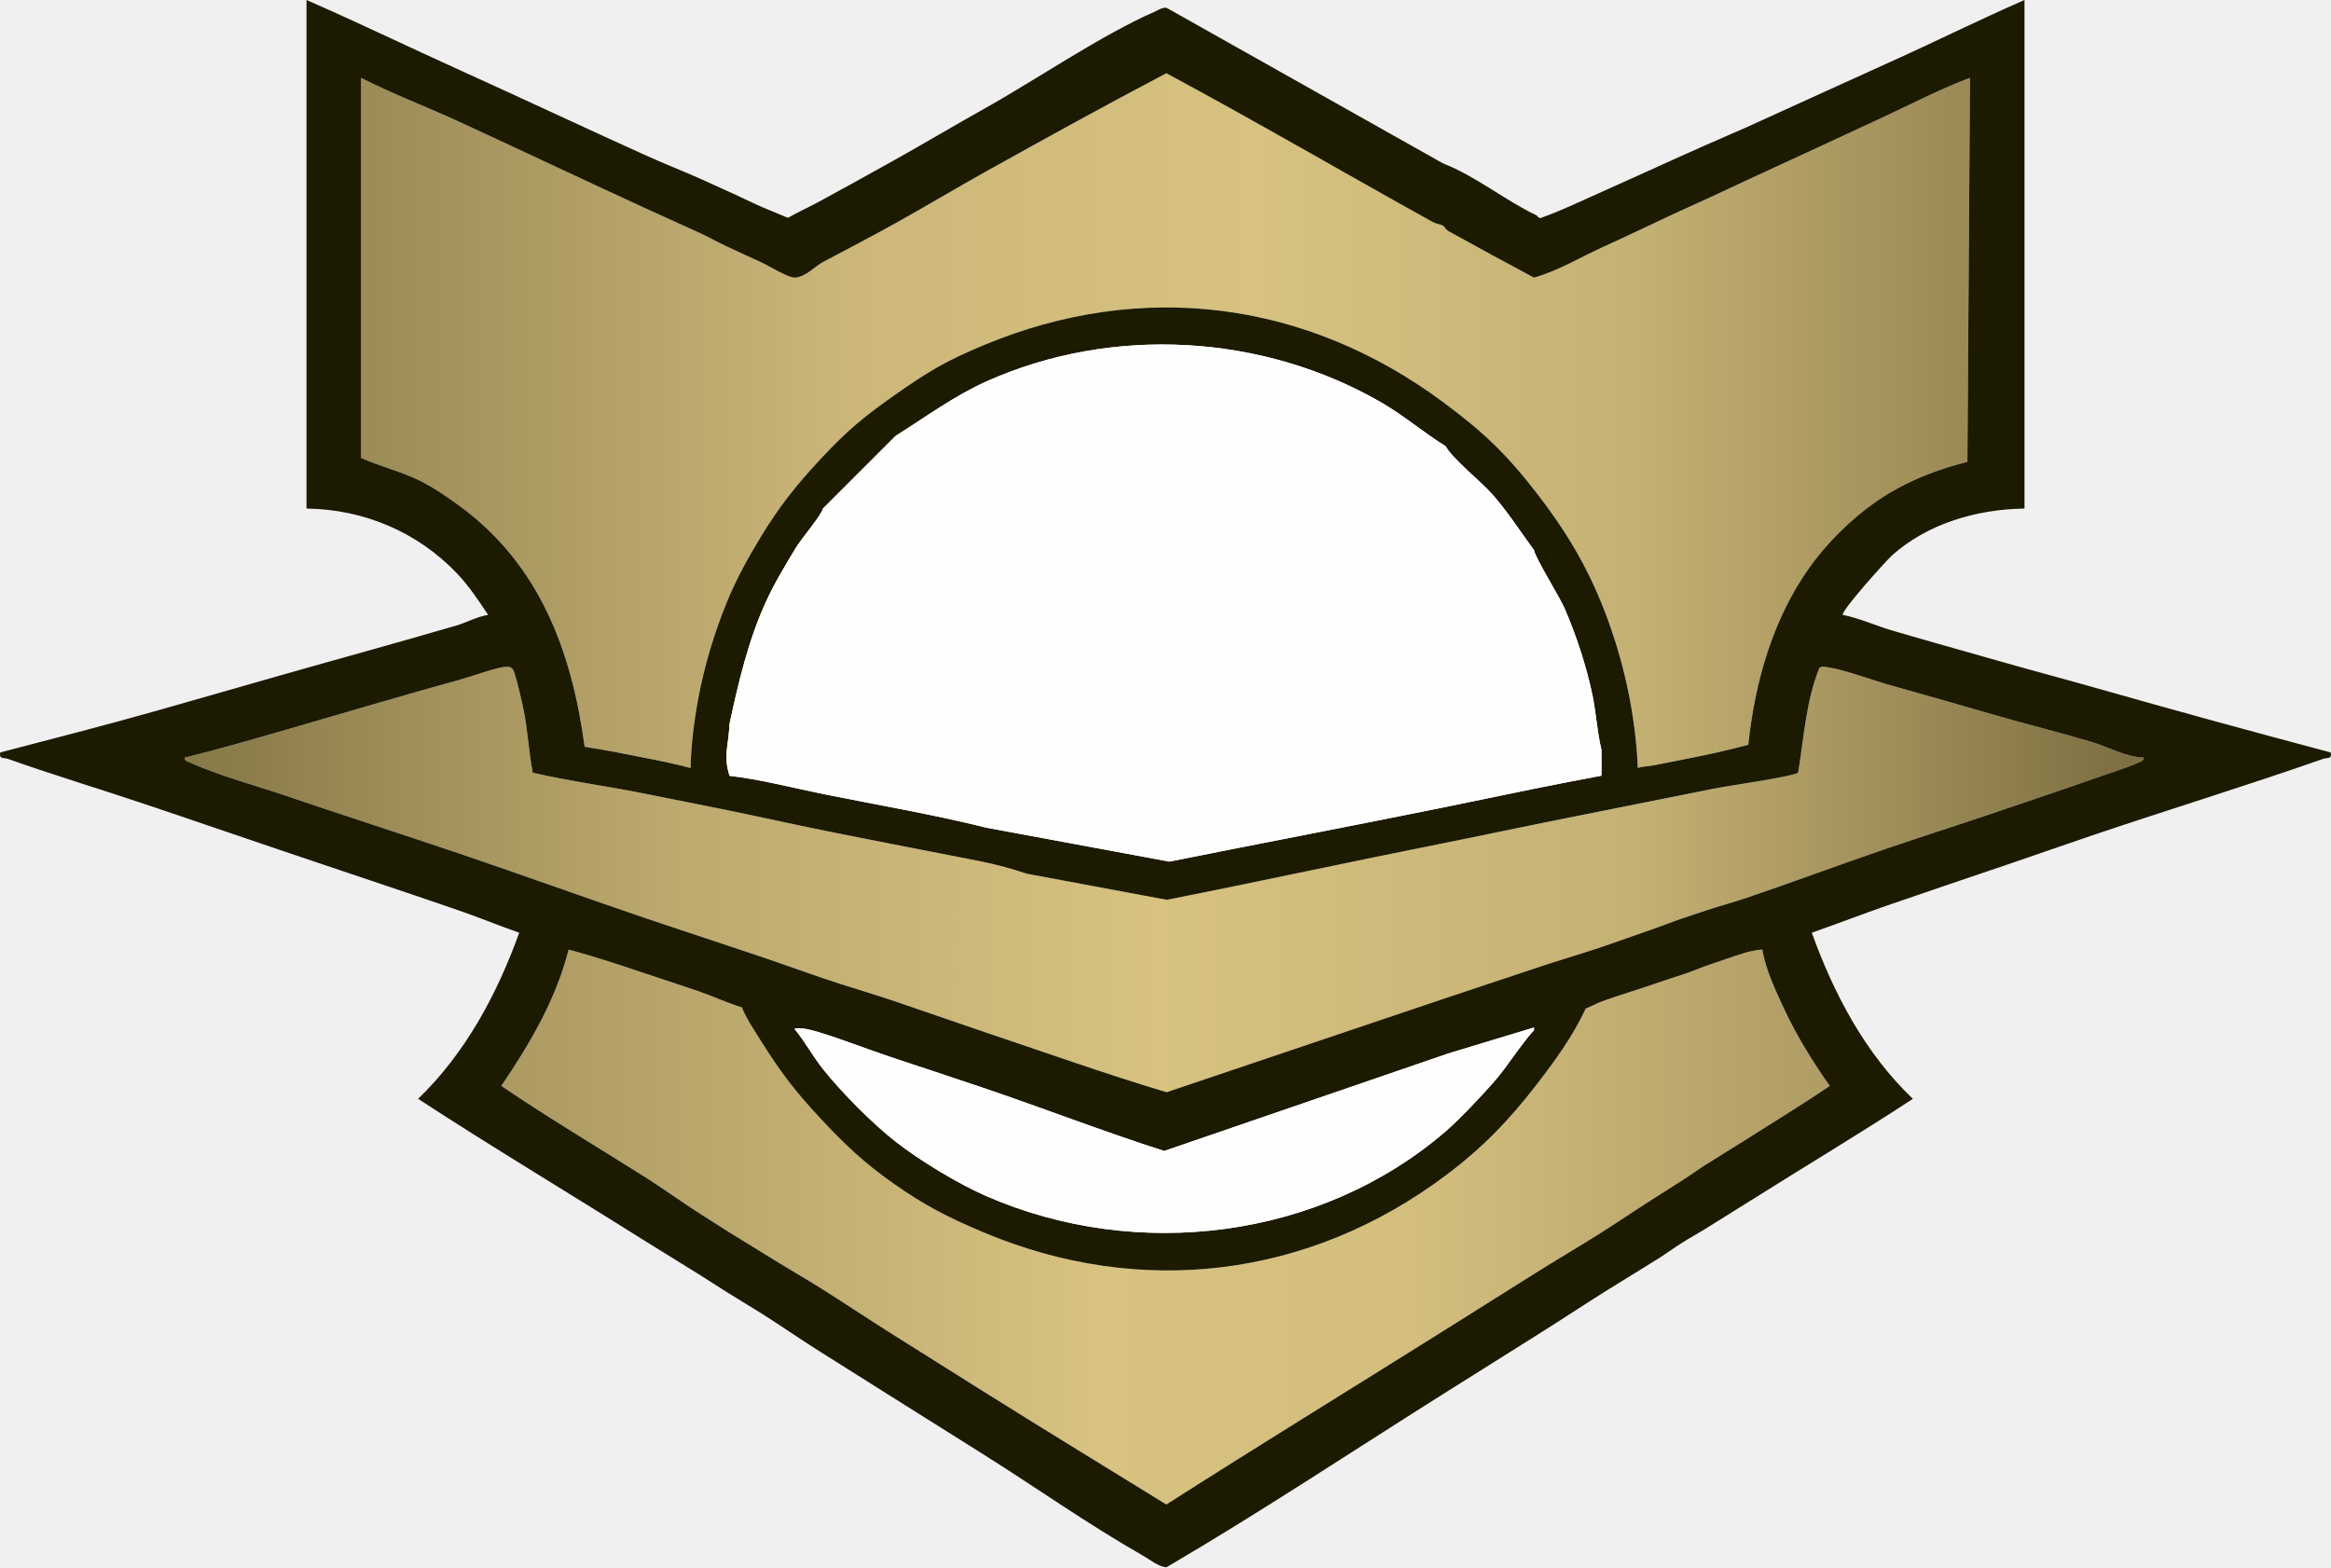
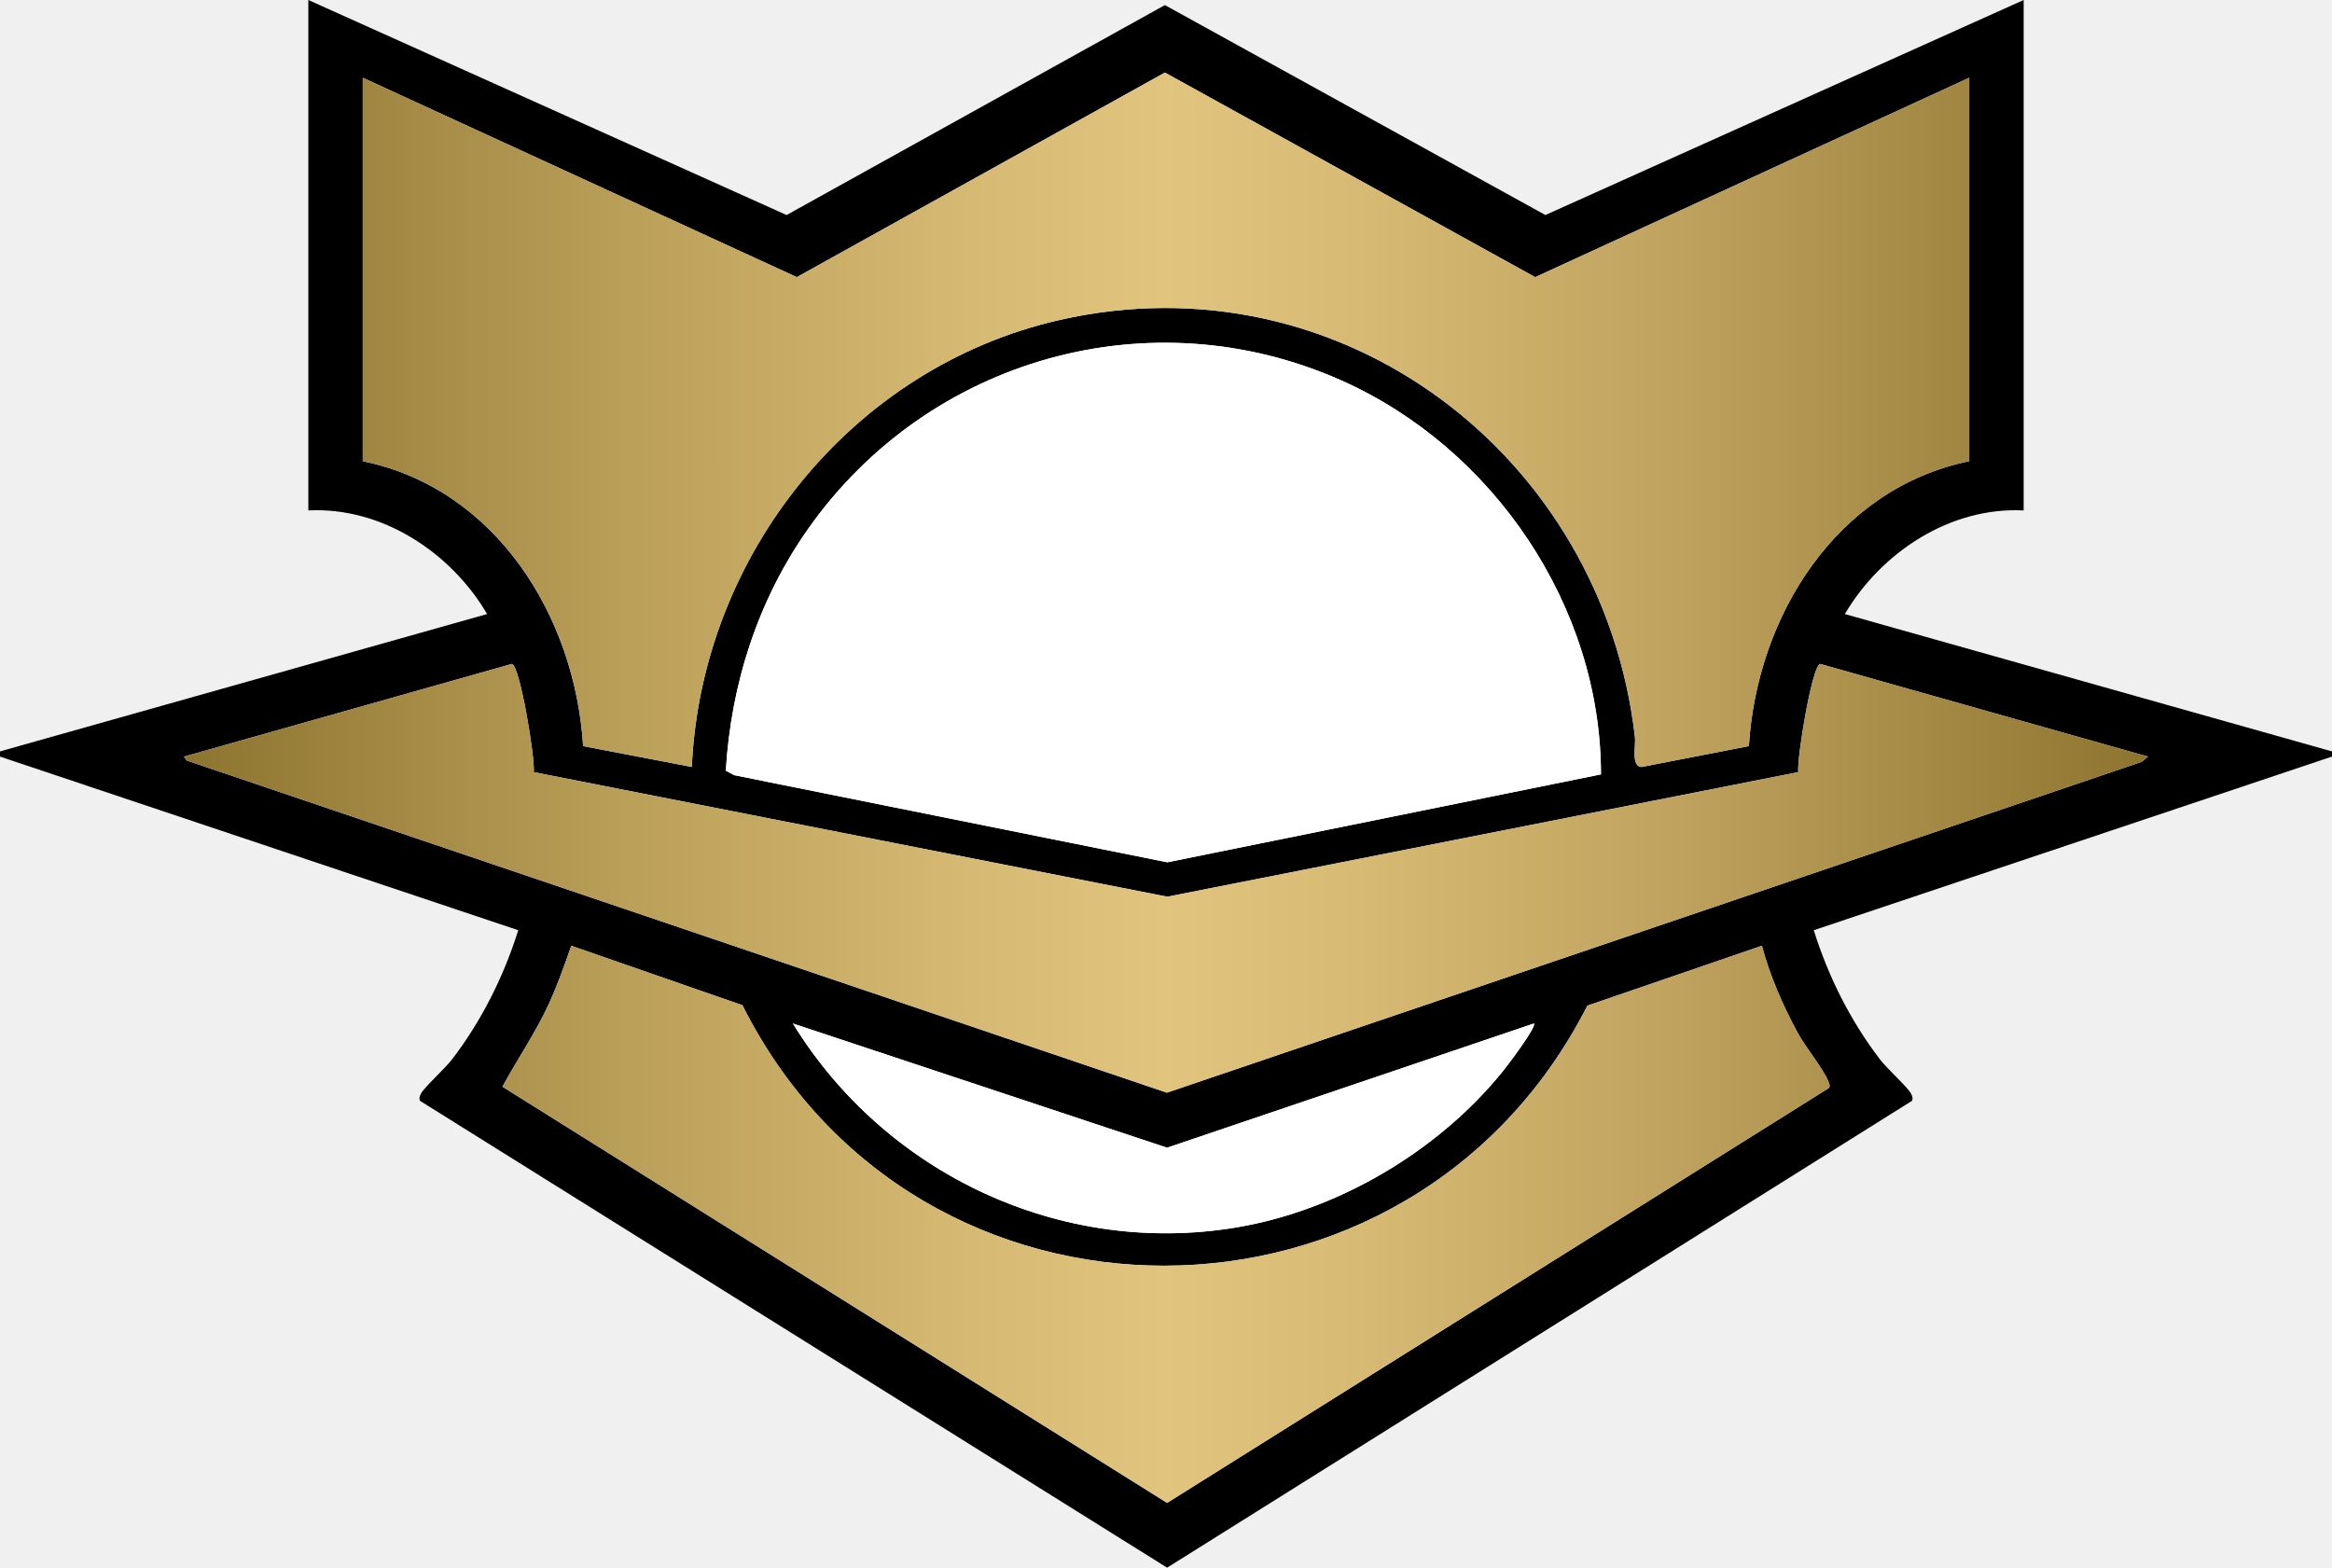
- <svg xmlns="http://www.w3.org/2000/svg" id="Layer_1" width="215.57" height="144.961" viewBox="0 0 215.57 144.961">
+ <svg xmlns="http://www.w3.org/2000/svg" id="Layer_1" width="216" height="145.208" viewBox="0 0 216 145.208">
  <defs>
-     <style>.cls-1{fill:url(#linear-gradient-2);}.cls-2{fill:url(#linear-gradient-3);}.cls-3{fill:#1c1a00;}.cls-4{fill:#fefefe;}.cls-5{fill:url(#linear-gradient);}</style>
-     <linearGradient id="linear-gradient" x1="506.546" y1="-1832.196" x2="1242.546" y2="-1832.305" gradientTransform="translate(-102.3632 -358.3952) scale(.24 -.24)" gradientUnits="userSpaceOnUse">
-       <stop offset="0" stop-color="#887a49" />
-       <stop offset=".242" stop-color="#bca96e" />
-       <stop offset=".497" stop-color="#d7c280" />
-       <stop offset=".746" stop-color="#c4b174" />
-       <stop offset="1" stop-color="#7f7043" />
-     </linearGradient>
-     <linearGradient id="linear-gradient-2" x1="623.539" y1="-1966.168" x2="1126.539" y2="-1966.232" gradientTransform="translate(-102.3632 -358.3952) scale(.24 -.24)" gradientUnits="userSpaceOnUse">
-       <stop offset="0" stop-color="#ac9a62" />
-       <stop offset=".445" stop-color="#d7c280" />
-       <stop offset=".694" stop-color="#d3be7e" />
-       <stop offset="1" stop-color="#b09d65" />
-     </linearGradient>
-     <linearGradient id="linear-gradient-3" x1="1181.639" y1="-1655.309" x2="566.639" y2="-1655.317" gradientTransform="translate(-102.3632 -358.3952) scale(.24 -.24)" gradientUnits="userSpaceOnUse">
-       <stop offset="0" stop-color="#9b8a56" />
-       <stop offset=".206" stop-color="#c4b174" />
-       <stop offset=".439" stop-color="#d7c280" />
-       <stop offset=".694" stop-color="#ccb779" />
-       <stop offset="1" stop-color="#9b8b57" />
+     <style>.cls-1{fill:#fff;}.cls-2{fill:url(#linear-gradient);}</style>
+     <linearGradient id="linear-gradient" x1="17.04" y1="72.965" x2="198.96" y2="72.965" gradientUnits="userSpaceOnUse">
+       <stop offset="0" stop-color="#8d742f" />
+       <stop offset=".011" stop-color="#8f7631" />
+       <stop offset=".23" stop-color="#bba05a" />
+       <stop offset=".401" stop-color="#d6ba74" />
+       <stop offset=".5" stop-color="#e1c47e" />
+       <stop offset=".596" stop-color="#d7bb75" />
+       <stop offset=".755" stop-color="#bfa35e" />
+       <stop offset=".954" stop-color="#977d38" />
+       <stop offset="1" stop-color="#8d742f" />
    </linearGradient>
  </defs>
-   <path class="cls-5" d="M42.505,62.88c.992-.272,3.445-1.157,4.226-1.198.31-.016.481-.029.697.235.232.284.884,3.18,1.006,3.794.378,1.909.467,3.859.836,5.764,3.47.796,7.03,1.259,10.515,1.965,1.594.323,3.204.635,4.8.96.797.162,1.602.318,2.4.48,3.067.623,6.037,1.295,9.12,1.92,4.875.988,9.759,1.915,14.64,2.88,1.401.277,2.89.7,4.256,1.144l12.904,2.407c8.528-1.687,17.036-3.536,25.56-5.231,3.125-.621,6.243-1.293,9.36-1.92,3.596-.723,7.206-1.438,10.8-2.16,1.574-.316,3.204-.631,4.8-.96,1.088-.225,7.508-1.142,7.866-1.494.543-3.244.717-6.596,1.964-9.681.255-.183.513-.096.788-.059,1.452.195,4.117,1.193,5.702,1.635,3.359.937,6.729,1.913,10.08,2.88,2.851.823,5.79,1.542,8.64,2.4,1.601.482,3.092,1.374,4.8,1.442-.029.345-.354.376-.592.485-1.11.51-2.759,1.001-3.968,1.432-2.779.992-5.609,1.92-8.4,2.88-3.583,1.233-7.213,2.377-10.8,3.6-4.328,1.476-8.638,3.091-12.96,4.56-1.258.427-2.571.769-3.84,1.2-.716.243-1.443.476-2.16.72-.887.301-1.767.664-2.64.96-1.597.541-3.222,1.147-4.8,1.68-1.98.669-4.013,1.249-6,1.92-2.873.97-5.766,1.911-8.64,2.88l-25.58,8.628c-5.604-1.68-11.119-3.646-16.66-5.508-2.804-.942-5.598-1.935-8.4-2.88-2.223-.75-4.501-1.41-6.72-2.16-1.837-.621-3.677-1.297-5.52-1.92-1.914-.647-3.846-1.273-5.76-1.92-1.674-.566-3.368-1.112-5.04-1.68-5.766-1.958-11.511-4.039-17.28-6-5.266-1.79-10.577-3.484-15.84-5.28-2.68-.915-6.568-1.988-9.008-3.112-.238-.11-.563-.14-.592-.485,3.221-.783,6.416-1.725,9.6-2.642,5.271-1.519,10.55-3.111,15.84-4.56Z" />
-   <path class="cls-1" d="M59.545,90c1.668.562,3.38,1.105,5.04,1.68,1.336.462,2.661,1.086,4.021,1.5.452,1.092,1.115,2.066,1.739,3.06,1.809,2.883,3.139,4.652,5.52,7.2,2.26,2.42,3.997,4.076,6.72,6,2.937,2.075,5.135,3.188,8.4,4.56,14.537,6.11,30.099,4.194,42.72-5.28,3.385-2.541,5.828-5.066,8.4-8.4,1.719-2.228,3.346-4.462,4.545-7.032.458-.176,1.032-.494,1.455-.648,1.629-.594,3.39-1.105,5.04-1.68.942-.329,1.93-.638,2.88-.96.659-.223,1.323-.521,1.92-.72,1.136-.378,2.501-.874,3.6-1.2.229-.068,1.39-.295,1.439-.241.261,1.729,1.193,3.726,1.955,5.367,1.192,2.568,2.653,4.923,4.272,7.238-2.51,1.711-5.111,3.291-7.666,4.916-1.271.808-2.569,1.593-3.84,2.4-.727.461-1.434.98-2.16,1.44-.879.557-1.762,1.125-2.64,1.68-1.606,1.015-3.224,2.125-4.8,3.12-2.024,1.278-4.183,2.542-6.24,3.84-2.794,1.762-5.603,3.524-8.4,5.28-8.527,5.354-17.117,10.619-25.604,16.042-5.544-3.423-11.117-6.822-16.636-10.282-2.799-1.754-5.601-3.523-8.4-5.28-2.248-1.411-4.471-2.902-6.72-4.32-1.82-1.147-3.706-2.216-5.52-3.36-1.025-.647-2.124-1.292-3.12-1.92-.848-.535-1.77-1.131-2.64-1.68-1.693-1.069-3.34-2.284-5.04-3.36-4.475-2.833-9.04-5.539-13.425-8.516,2.634-3.869,5.072-8.025,6.227-12.604,2.344.613,4.666,1.389,6.959,2.161h0Z" />
-   <path class="cls-2" d="M133.465,20.88c.075.042.244.363.541.527,2.609,1.441,5.23,2.873,7.859,4.273,2.292-.651,4.333-1.91,6.48-2.88,2.417-1.092,4.795-2.255,7.2-3.36.876-.403,1.764-.796,2.64-1.2,1.203-.554,2.401-1.125,3.6-1.68,4.319-2.001,8.65-3.98,12.96-6,2.46-1.153,4.888-2.409,7.44-3.36l-.24,35.52c-2.545.643-4.942,1.533-7.2,2.88-2.794,1.668-5.51,4.246-7.396,6.884-3.391,4.744-5.07,10.648-5.667,16.413-1.308.345-2.657.667-3.977.943-1.589.332-3.208.64-4.8.96-.443.089-.972.071-1.438.239-.223-5.016-1.305-9.973-3.122-14.639-1.591-4.086-3.575-7.359-6.24-10.8-2.84-3.667-4.96-5.669-8.64-8.4-12.634-9.378-27.849-11.376-42.48-5.28-3.469,1.445-5.155,2.451-8.16,4.56-2.914,2.045-4.504,3.359-6.96,6-2.272,2.444-3.821,4.399-5.52,7.2-1.186,1.955-2.25,3.873-3.12,6-1.151,2.816-2.083,5.882-2.64,8.88-.394,2.118-.677,4.331-.722,6.48-1.415-.39-2.878-.678-4.318-.96-1.817-.356-3.643-.737-5.478-1-1.189-8.865-4.174-16.863-11.562-22.28-1.154-.846-2.464-1.746-3.749-2.371-1.731-.842-3.616-1.295-5.371-2.069V7.2c2.965,1.508,6.104,2.689,9.12,4.08,5.67,2.614,11.353,5.305,17.04,7.92,1.747.803,3.562,1.614,5.28,2.4.778.356,1.549.815,2.4,1.2,1.044.473,2.067.974,3.12,1.44.749.331,2.544,1.481,3.222,1.438.967-.098,1.88-1.091,2.538-1.438,2.255-1.188,4.491-2.363,6.72-3.6,2.817-1.563,5.59-3.234,8.4-4.8,5.512-3.072,11.053-6.13,16.641-9.066,8.285,4.453,16.409,9.198,24.634,13.76.333.185.748.226.966.346Z" />
-   <path class="cls-3" d="M59.785,84.96c-.144,1.62.308,3.502-.24,5.04-2.293-.772-4.615-1.548-6.959-2.161-1.155,4.579-3.593,8.735-6.227,12.604,4.385,2.977,8.95,5.683,13.425,8.516-.146,1.864.309,3.972-.24,5.76-6.943-4.377-13.999-8.592-20.875-13.08,4.373-4.218,7.305-9.685,9.348-15.366-1.837-.639-3.676-1.399-5.512-2.034v-5.28c5.769,1.961,11.514,4.042,17.28,6ZM133.465,123.12c.038,1.558-.052,3.131-0,4.691.015.462-.245.963.48.829-8.674,5.45-17.211,11.136-26.057,16.32-.616.041-1.64-.756-2.243-1.1-5.008-2.854-9.991-6.381-14.9-9.46.725.134.465-.367.48-.829.052-1.56-.038-3.133-0-4.691,5.52,3.46,11.092,6.859,16.636,10.282,8.487-5.423,17.076-10.689,25.604-16.042v0ZM174.505,83.76c-2.317.803-4.636,1.709-6.952,2.514,2.051,5.681,4.941,11.163,9.348,15.366-4.974,3.261-10.088,6.309-15.115,9.48-.549-1.788-.094-3.896-.24-5.76,2.554-1.625,5.156-3.206,7.666-4.916-1.619-2.315-3.079-4.669-4.272-7.238-.762-1.642-1.694-3.639-1.955-5.367-.049-.054-1.21.173-1.439.241v-5.04c4.322-1.469,8.632-3.084,12.96-4.56v5.28ZM215.545,69.6c.14.648-.329.461-.712.596-7.081,2.485-14.265,4.679-21.368,7.084.127-1.722-.284-3.628.24-5.28,1.209-.431,2.858-.922,3.968-1.432.238-.11.563-.14.592-.485-1.708-.068-3.199-.961-4.8-1.442.144-1.62-.308-3.502.24-5.04,7.256,2.063,14.547,4.064,21.84,6h0ZM26.185,62.4c.725-.134.465.367.48.829.047,1.401-.034,2.812-0,4.211-3.183.917-6.379,1.859-9.6,2.642.029.346.354.375.592.485,2.439,1.125,6.327,2.197,9.008,3.112-.04,1.398.055,2.811 0,4.211-.018.462.247.963-.48.829-3.996-1.359-8.004-2.726-12-4.08l.24-8.88c3.883-1.1,7.851-2.244,11.76-3.36ZM42.505,78.96v5.28c-5.42-1.874-10.89-3.673-16.32-5.52.727.134.462-.367.48-.829.055-1.4-.04-2.813-0-4.211,5.263,1.796,10.574,3.49,15.84,5.28ZM14.425,65.76l-.24,8.88c-4.466-1.513-9-2.868-13.448-4.444-.382-.135-.852.053-.712-.596,4.797-1.258,9.63-2.489,14.4-3.84ZM185.305,74.88c.04,1.398-.055,2.811-0,4.211.018.462-.247.963.48.829-3.752,1.276-7.535,2.542-11.28,3.84v-5.28c3.587-1.223,7.217-2.367,10.8-3.6ZM141.865,117.84c.038,1.558-.052,3.131-0,4.691.015.462-.245.963.48.829l-8.4,5.28c-.725.134-.465-.367-.48-.829-.052-1.56.038-3.133 0-4.691,2.797-1.756,5.606-3.518,8.4-5.28ZM91.225,128.88c-.038,1.558.052,3.131 0,4.691-.015.462.245.963-.48.829-2.8-1.756-5.602-3.522-8.4-5.28.725.134.465-.367.48-.829.052-1.56-.038-3.133-0-4.691,2.799,1.757,5.601,3.526,8.4,5.28ZM193.705,72c-.524,1.652-.113,3.558-.24,5.28-2.551.864-5.123,1.77-7.68,2.64-.727.134-.462-.367-.48-.829-.055-1.4.04-2.813 0-4.211,2.791-.96,5.621-1.888,8.4-2.88ZM82.825,123.6c-.038,1.558.052,3.131 0,4.691-.015.462.245.963-.48.829-2.159-1.356-4.322-2.724-6.48-4.08.549-1.788.094-3.896.24-5.76,2.249,1.418,4.472,2.909,6.72,4.32ZM148.105,114c.146,1.783-.309,3.815.24,5.52-2.004,1.263-3.99,2.576-6,3.84-.725.134-.465-.367-.48-.829-.052-1.56.038-3.133 0-4.691,2.058-1.298,4.216-2.562,6.24-3.84h-0ZM76.105,119.28c-.146,1.864.309,3.972-.24,5.76-1.854-1.165-3.7-2.453-5.52-3.6.549-1.705.094-3.737.24-5.52,1.814,1.144,3.7,2.213,5.52,3.36ZM64.825,112.32c-.146,1.783.309,3.815-.24,5.52-1.666-1.05-3.37-2.067-5.04-3.12.549-1.788.094-3.896.24-5.76,1.7,1.076,3.347,2.291,5.04,3.36ZM152.905,110.88c.038,1.558-.052,3.131-0,4.691.015.462-.245.963.48.829-1.67,1.054-3.373,2.069-5.04,3.12-.549-1.705-.094-3.737-.24-5.52,1.576-.995,3.194-2.105,4.8-3.12ZM161.785,111.12c-1.275.804-2.566,1.597-3.84,2.4-.549-1.788-.094-3.896-.24-5.76,1.271-.807,2.569-1.592,3.84-2.4.146,1.864-.309,3.972.24,5.76ZM70.585,115.92c-.146,1.783.309,3.815-.24,5.52-.996-.628-2.095-1.274-3.12-1.92.549-1.705.094-3.737.24-5.52.996.628,2.095,1.273,3.12,1.92ZM64.825,112.32c.87.549,1.792,1.145,2.64,1.68-.146,1.783.309,3.815-.24,5.52-.871-.549-1.798-1.149-2.64-1.68.549-1.705.094-3.737.24-5.52ZM155.545,114.96c-.717.452-1.429.979-2.16,1.44-.725.134-.465-.367-.48-.829-.052-1.56.038-3.133 0-4.691.878-.555,1.761-1.123,2.64-1.68,0,0,0,5.76,0,5.76ZM157.945,113.52c-.795.502-1.616.946-2.4,1.44v-5.76c.726-.46,1.433-.979,2.16-1.44.146,1.864-.309,3.972.24,5.76h-0ZM42.505,6.48v4.8c-3.016-1.391-6.155-2.572-9.12-4.08v35.16c1.755.774,3.64,1.227,5.371,2.069,1.285.625,2.595,1.525,3.749,2.371-.147,2.027.31,4.286-.24,6.24-3.65-3.83-8.61-5.931-13.92-6V0c4.755,2.073,9.435,4.345,14.16,6.48ZM174.745,5.76c4.171-1.878,8.287-3.927,12.48-5.76v47.04c-4.4.067-8.913,1.363-12.24,4.32-.549-1.788-.094-3.896-.24-5.76,2.258-1.347,4.655-2.237,7.2-2.88.161-.041.506.133.486-.142l-.246-35.378c-2.552.951-4.98,2.207-7.44,3.36v-4.8h0ZM133.465,15.12v5.76c-.218-.121-.632-.162-.966-.346-8.224-4.562-16.348-9.307-24.634-13.76-5.588,2.936-11.128,5.995-16.641,9.066-.146-1.864.309-3.972-.24-5.76,4.89-2.734,10.863-6.845,15.829-9.009.35-.152.655-.401,1.073-.347l25.579,14.397h-0ZM174.985,51.36c-.526.468-4.798,5.213-4.559,5.517,1.56.31,3.05,1,4.559,1.443-.725-.134-.465.367-.48.829-.044,1.339-.152,2.95.24,4.211-1.584-.442-4.25-1.441-5.702-1.635-.275-.037-.533-.124-.788.059-1.247,3.085-1.422,6.438-1.964,9.681-.358.353-6.778,1.27-7.866,1.494l-.721.001.001-3.121c1.32-.276,2.669-.598,3.977-.943.597-5.765,2.276-11.669,5.667-16.413,1.886-2.639,4.602-5.217,7.396-6.884.146,1.864-.309,3.972.24,5.76ZM42.505,46.8c7.389,5.417,10.373,13.414,11.562,22.28,1.835.263,3.66.644,5.478,1.0.476,1.02.153,2.256.24,3.36-3.485-.705-7.045-1.168-10.515-1.965-.369-1.905-.458-3.856-.836-5.764-.122-.614-.774-3.51-1.006-3.794-.215-.264-.387-.252-.697-.235-.781.041-3.234.926-4.226,1.198-.144-1.62.308-3.502-.24-5.04.881-.26,1.91-.829,2.879-.963-.877-1.322-1.782-2.685-2.879-3.837.55-1.954.093-4.213.24-6.24ZM59.785,14.4c-.143,1.538.308,3.346-.24,4.8-5.687-2.615-11.37-5.306-17.04-7.92v-4.8c5.768,2.606,11.531,5.328,17.28,7.92ZM42.265,57.84c.548,1.538.096,3.42.24,5.04-5.29,1.449-10.569,3.041-15.84,4.56-.034-1.399.047-2.81 0-4.211-.015-.462.245-.963-.48-.829,5.344-1.526,10.751-2.99,16.08-4.56ZM174.745,5.76v4.8c-4.31,2.02-8.641,3.999-12.96,6-.548-1.454-.097-3.262-.24-4.8,4.401-1.986,8.793-4.016,13.2-6h0ZM174.985,58.32c3.333.977,6.764,1.933,10.08,2.88-.548,1.538-.096,3.42-.24,5.04-3.351-.967-6.721-1.943-10.08-2.88-.392-1.261-.284-2.872-.24-4.211.015-.462-.245-.963.48-.829ZM91.225,15.84c-2.81,1.566-5.583,3.237-8.4,4.8-.146-1.864.309-3.972-.24-5.76,2.762-1.537,5.595-3.232,8.4-4.8.549,1.788.094,3.896.24,5.76ZM142.105,19.92c-.549,1.788-.094,3.896-.24,5.76-2.629-1.399-5.25-2.831-7.859-4.273-.297-.164-.466-.486-.541-.527v-5.76c3.005,1.165,5.785,3.461,8.64,4.8h0ZM193.705,63.6c-.548,1.538-.096,3.42-.24,5.04-2.85-.858-5.789-1.577-8.64-2.4.144-1.62-.308-3.502.24-5.04,2.868.819,5.768,1.584,8.64,2.4ZM82.585,14.88c.549,1.788.094,3.896.24,5.76-2.229,1.237-4.465,2.412-6.72,3.6-.038-1.558.052-3.131 0-4.691-.015-.462.245-.963-.48-.829,2.309-1.247,4.681-2.572,6.96-3.84ZM155.545,19.44c-2.405,1.105-4.783,2.268-7.2,3.36-.548-1.538-.096-3.42-.24-5.04,2.482-1.1,4.963-2.244,7.44-3.36,0,0,0,5.04,0,5.04ZM148.345,22.8c-2.147.97-4.188,2.229-6.48,2.88.146-1.864-.309-3.972.24-5.76.061.029.113.231.36.249,1.905-.668,3.777-1.583,5.64-2.409.144,1.62-.308,3.502.24,5.04h-0ZM75.625,18.72c.725-.134.465.367.48.829.052,1.56-.038,3.133-0,4.691-.658.347-1.571,1.34-2.538,1.438-.678.044-2.472-1.106-3.222-1.438.548-1.538.096-3.42.24-5.04.75.324,1.529.624,2.283.95.893-.519,1.853-.942,2.757-1.43ZM64.825,16.56v5.04c-1.718-.786-3.533-1.597-5.28-2.4.548-1.454.097-3.262.24-4.8,1.654.746,3.375,1.417,5.04,2.16ZM161.545,11.76c.143,1.538-.308,3.346.24,4.8-1.199.555-2.397,1.126-3.6,1.68-.727.134-.462-.367-.48-.829-.052-1.32.038-2.653 0-3.971,1.272-.574,2.573-1.108,3.84-1.68ZM70.585,19.2c-.144,1.62.308,3.502-.24,5.04-1.053-.466-2.076-.967-3.12-1.44.548-1.538.096-3.42.24-5.04,1.044.465,2.078.99,3.12,1.44ZM67.465,17.76c-.144,1.62.308,3.502-.24,5.04-.851-.385-1.622-.844-2.4-1.2v-5.04c.883.394,1.759.808,2.64,1.2ZM157.705,13.44c.037,1.318-.052,2.651-0,3.971.018.462-.247.963.48.829-.876.404-1.764.797-2.64,1.2v-5.04c.716-.323,1.445-.637,2.16-.96ZM64.825,86.64c-.144,1.62.308,3.502-.24,5.04-1.66-.575-3.372-1.118-5.04-1.68.548-1.538.096-3.42.24-5.04,1.672.568,3.366,1.114,5.04,1.68ZM161.545,83.04v5.04c-1.099.326-2.464.822-3.6,1.2-.548-1.538-.096-3.42-.24-5.04,1.269-.431,2.582-.773,3.84-1.2h0ZM182.185,7.2l.246,35.378c.021.275-.324.101-.486.142,0,0,.24-35.52.24-35.52ZM157.705,69.84l-.001,3.121.721-.001c-1.596.329-3.226.644-4.8.96l-.721.001.001-3.121c1.592-.32,3.211-.628,4.8-.96ZM64.585,74.4c-1.596-.325-3.206-.637-4.8-.96-.087-1.104.236-2.34-.24-3.36,1.439.282,2.903.57,4.318.96.045-2.149.329-4.362.722-6.48v9.84ZM133.465,92.4c.04,1.398-.055,2.811-0,4.211.018.462-.247.963.48.829l-26.281,9.021c-5.683-1.816-11.271-3.996-16.919-5.901.727.134.462-.367.48-.829.055-1.4-.04-2.813-0-4.211,5.541,1.861,11.056,3.827,16.66,5.508l25.58-8.628h0ZM133.705,74.64c-.476,1.02-.153,2.256-.24,3.36-8.524,1.695-17.032,3.544-25.56,5.231l-12.904-2.407c-1.367-.443-2.855-.867-4.256-1.144l.48.002 0-3.122,16.921,3.136c8.515-1.706,17.051-3.328,25.559-5.056ZM148.345,56.4c1.817,4.666,2.899,9.623,3.122,14.639.466-.168.996-.15,1.438-.239l-.001,3.121.721-.001c-3.594.722-7.204,1.437-10.8,2.16-1.332-.131-.379-2.159-.96-3.12,2.069-.42,4.154-.82,6.229-1.21.035-.793-.001-1.595.011-2.39.059-3.876-.045-7.764-.004-11.643.004-.406-.153-1.067.244-1.317ZM76.105,90.48c-.144,1.62.308,3.502-.24,5.04-.663-.202-1.771-.54-2.399-.361.969,1.168,1.698,2.538,2.639,3.721-.142,1.457.307,3.19-.24,4.56-2.381-2.548-3.711-4.317-5.52-7.2.398-.249.239-.91.244-1.317.026-2.12-.028-4.246-.004-6.363,1.843.623,3.683,1.299,5.52,1.92ZM91.225,76.56l-0,3.122-.48-.002c-4.881-.965-9.765-1.892-14.64-2.88v-3.36c5.04,1.02,10.129,1.876,15.12,3.12ZM148.105,87.6v5.04c-.423.154-.998.472-1.455.648-1.198,2.57-2.826,4.804-4.545,7.032-.443-1.531-.238-3.422-.24-5.04-0-.08-0-.16,0-.24.001-1.807-.194-3.755.24-5.52,1.987-.671,4.02-1.251,6-1.92ZM91.225,95.52c-.04,1.398.055,2.811 0,4.211-.018.462.247.963-.48.829-2.872-.969-5.767-1.916-8.64-2.88.839.029.663.148.721-.588.113-1.439-.083-2.999-.001-4.452,2.802.945,5.596,1.938,8.4,2.88ZM142.105,89.52c-.434,1.765-.239,3.713-.24,5.52l-7.92,2.4c-.727.134-.462-.367-.48-.829-.055-1.4.04-2.813 0-4.211,2.874-.969,5.767-1.91,8.64-2.88ZM67.465,66.96c-.095,2.167-.599,2.864,0,4.8.213.689-.152,2.295-0,3.122l-.48-.002c-.798-.162-1.603-.318-2.4-.48v-9.84c.557-2.998,1.489-6.064,2.64-8.88.397.249.24.911.244,1.317.034,3.248.138,6.741-.004,9.963ZM82.825,92.64c-.082,1.453.114,3.012.001,4.452-.058.737.118.618-.721.588-2.063-.692-4.176-1.532-6.24-2.16.548-1.538.096-3.42.24-5.04,2.219.75,4.497,1.41,6.72,2.16ZM70.585,88.56c-.024,2.117.03,4.243.004,6.363-.005.406.154,1.067-.244,1.317-.624-.994-1.287-1.968-1.739-3.06-1.36-.414-2.685-1.038-4.021-1.5.548-1.538.096-3.42.24-5.04,1.914.647,3.846,1.273,5.76,1.92ZM76.105,73.44v3.36c-3.083-.625-6.053-1.297-9.12-1.92l.48.002c-.152-.827.214-2.433 0-3.122,2.918.342,5.769,1.099,8.64,1.68ZM141.865,72.96c.581.961-.372,2.989.96,3.12-3.117.627-6.235,1.299-9.36,1.92.087-1.104-.236-2.34.24-3.36,2.716-.552,5.441-1.128,8.16-1.68h-0ZM152.905,85.92c.144,1.62-.308,3.502.24,5.04-1.65.575-3.411,1.086-5.04,1.68v-5.04c1.578-.533,3.203-1.139,4.8-1.68h-0ZM155.545,84.96c.04,1.398-.055,2.811-0,4.211.018.462-.247.963.48.829-.95.322-1.938.631-2.88.96-.548-1.538-.096-3.42-.24-5.04.873-.296,1.753-.659,2.64-.96h0ZM157.705,84.24c.144,1.62-.308,3.502.24,5.04-.597.199-1.261.497-1.92.72-.727.134-.462-.367-.48-.829-.055-1.4.04-2.813 0-4.211.717-.244,1.444-.477,2.16-.72h-0ZM133.705,104.64c-.361,1.163-.435,2.915,0,4.08-12.621,9.474-28.183,11.39-42.72,5.28.537-.917.111-2.298.24-3.36,13.92,6.07,30.872,3.994,42.48-6ZM142.105,100.32c-2.572,3.334-5.015,5.859-8.4,8.4-.435-1.165-.361-2.917,0-4.08,1.236-1.064,3.335-3.291,4.443-4.557,1.331-1.52,2.364-3.302,3.717-4.803.002,1.618-.203,3.509.24,5.04h-0ZM91.225,110.64c-.129,1.062.297,2.443-.24,3.36-3.265-1.372-5.463-2.485-8.4-4.56.542-1.084.105-2.618.24-3.84,2.255,1.76,5.776,3.896,8.4,5.04ZM82.825,105.6c-.135,1.222.302,2.756-.24,3.84-2.723-1.924-4.46-3.58-6.72-6,.547-1.37.098-3.103.24-4.56,1.7,2.138,4.572,5.044,6.72,6.72ZM133.465,37.2c.133,1.26-.296,2.944.24,4.08-2.032-1.255-3.854-2.831-5.927-4.033-10.974-6.362-24.936-7.173-36.553-1.967-.129-1.062.297-2.443-.24-3.36,14.631-6.096,29.846-4.098,42.48,5.28h-0ZM148.345,56.4c-.397.249-.24.911-.244,1.317-.041,3.879.063,7.767.004,11.643-.404-1.648-.487-3.383-.832-5.048-.539-2.607-1.503-5.559-2.562-7.998-.521-1.198-2.706-4.647-2.846-5.434-.171-.96-.016-2.871-.004-3.963.004-.405-.153-1.067.244-1.317,2.665,3.441,4.649,6.714,6.24,10.8ZM142.105,45.6c-.398.25-.24.911-.244,1.317-.011,1.092-.167,3.004.004,3.963-1.271-1.723-2.429-3.537-3.846-5.154-.956-1.091-3.837-3.435-4.314-4.446-.536-1.136-.107-2.82-.24-4.08,3.68,2.731,5.8,4.733,8.64,8.4h0ZM90.985,31.92c.537.917.111,2.298.24,3.36-2.969,1.331-5.662,3.315-8.4,5.04v-3.84c3.005-2.109,4.691-3.115,8.16-4.56ZM76.105,47.04c-.105.561-2.018,2.828-2.5,3.62-.97,1.593-2.009,3.328-2.78,5.02l-.48-6c1.699-2.801,3.248-4.756,5.52-7.2.283,1.123.447,3.458.24,4.56ZM82.825,36.48v3.84l-6.72,6.72c.207-1.103.043-3.437-.24-4.56,2.456-2.641,4.046-3.955,6.96-6ZM70.825,55.68c-1.634,3.583-2.536,7.443-3.36,11.28.142-3.222.038-6.715.004-9.963-.004-.406.153-1.067-.244-1.317.87-2.127,1.934-4.045,3.12-6,0,0,.48,6,.48,6Z" />
-   <path class="cls-4" d="M75.865,95.52c2.064.628,4.177,1.468,6.24,2.16,2.873.964,5.768,1.911,8.64,2.88,5.647,1.905,11.235,4.085,16.919,5.901l26.281-9.021,7.92-2.4c-0.0.08-0.0.16,0,.24-1.352,1.501-2.385,3.283-3.717,4.803-1.108,1.266-3.208,3.493-4.443,4.557-11.608,9.994-28.56,12.07-42.48,6-2.624-1.144-6.145-3.28-8.4-5.04-2.148-1.676-5.02-4.582-6.72-6.72-.941-1.183-1.67-2.553-2.639-3.721.628-.179,1.735.159,2.399.361Z" />
-   <path class="cls-4" d="M133.705,41.28c.477,1.011,3.358,3.355,4.314,4.446,1.417,1.617,2.575,3.431,3.846,5.154.14.787,2.325,4.236,2.846,5.434,1.06,2.438,2.023,5.391,2.562,7.998.344,1.665.427,3.4.832,5.048-.012.794.024,1.596-.011,2.39-2.075.391-4.16.79-6.229,1.21-2.719.552-5.444,1.128-8.16,1.68-8.508,1.728-17.043,3.35-25.559,5.056l-16.921-3.136c-4.991-1.244-10.08-2.1-15.12-3.12-2.871-.581-5.722-1.338-8.64-1.68-.599-1.936-.095-2.633,0-4.8.824-3.837,1.726-7.697,3.36-11.28.772-1.692,1.81-3.427,2.78-5.02.482-.792,2.394-3.059,2.5-3.62l6.72-6.72c2.738-1.725,5.431-3.709,8.4-5.04,11.617-5.206,25.58-4.395,36.553,1.967,2.073,1.202,3.895,2.778,5.927,4.033h-0Z" />
+   <path d="M0,69.6l45.12-12.723c-3.365-5.723-9.755-9.941-16.56-9.597V0l44.298,19.917L107.897.472l35.245,19.445L187.44,0v47.28c-6.805-.344-13.195,3.875-16.56,9.597l45.12,12.723v.48l-48.001,16.082c1.334,4.278,3.411,8.421,6.141,11.977.639.833,2.549,2.565,2.86,3.142.112.207.213.477.09.69l-68.987,43.237-69.193-43.237c-.123-.213-.022-.483.09-.69.311-.577,2.22-2.309,2.86-3.142,2.73-3.556,4.807-7.699,6.141-11.977L0,70.08v-.48ZM182.4,7.2l-40.203,18.47L107.898,6.722l-34.095,18.948L33.6,7.2v35.52c12.34,2.53,19.669,14.388,20.411,26.39l10.068,1.931c.89-19.626,14.832-37.033,34.078-41.404,26.077-5.922,50.284,12.578,53.28,38.646.089.775-.381,2.697.6,2.763l9.952-1.936c.742-12.002,8.071-23.86,20.411-26.39V7.2ZM148.289,71.728c.004-15.533-9.953-30.226-24.046-36.49-17.726-7.879-38.201-2.036-49.318,13.647-4.69,6.616-7.206,14.385-7.697,22.499l.772.418,40.121,8.07,40.169-8.143ZM49.439,71.521c.137-1.293-1.281-9.893-2.027-10.025l-30.371,8.586.239.358,90.803,30.771,90.287-30.642.591-.487-30.371-8.586c-.748.132-2.16,8.729-2.03,10.022l-58.44,11.54-58.68-11.538ZM163.197,87.6l-16.168,5.55c-16.311,32.057-62.1,32.19-78.26-.039l-15.853-5.507c-.634,1.799-1.273,3.624-2.07,5.363-1.233,2.691-2.906,5.098-4.306,7.691l61.562,38.55,61.308-38.436c.131-.224-.006-.466-.097-.682-.491-1.168-2.081-3.096-2.795-4.408-1.366-2.511-2.592-5.307-3.322-8.081ZM142.078,94.8l-33.978,11.508-34.659-11.505c8.546,13.915,24.802,21.619,41.09,18.888,9.417-1.579,18.681-7.059,24.663-14.457.414-.512,3.15-4.105,2.884-4.433Z" />
+   <path class="cls-1" d="M148.289,71.728l-40.169,8.143-40.121-8.07-.772-.418c.491-8.113,3.007-15.883,7.697-22.499,11.117-15.683,31.592-21.526,49.318-13.647,14.094,6.264,24.051,20.957,24.046,36.49ZM108.1,106.308l-34.659-11.505c8.546,13.915,24.802,21.619,41.09,18.888,9.417-1.579,18.681-7.059,24.663-14.457.414-.512,3.15-4.105,2.884-4.433l-33.978,11.508Z" />
+   <path class="cls-2" d="M182.4,7.2v35.52c-12.34,2.53-19.669,14.388-20.411,26.39l-9.952,1.936c-.981-.066-.511-1.988-.6-2.763-2.996-26.068-27.202-44.568-53.28-38.646-19.247,4.371-33.188,21.778-34.078,41.404l-10.068-1.931c-.742-12.002-8.071-23.86-20.411-26.39V7.2l40.203,18.47L107.898,6.722l34.298,18.948,40.203-18.47ZM47.412,61.497l-30.371,8.586.239.358,90.803,30.771,90.287-30.642.591-.487-30.371-8.586c-.748.132-2.16,8.729-2.03,10.022l-58.44,11.54-58.68-11.538c.137-1.293-1.281-9.893-2.027-10.025ZM147.03,93.15c-16.311,32.057-62.1,32.19-78.26-.039l-15.853-5.507c-.634,1.799-1.273,3.624-2.07,5.363-1.233,2.691-2.906,5.098-4.306,7.691l61.562,38.55,61.308-38.436c.131-.224-.006-.466-.097-.682-.491-1.168-2.081-3.096-2.795-4.408-1.366-2.511-2.592-5.307-3.322-8.081l-16.168,5.55Z" />
</svg>
